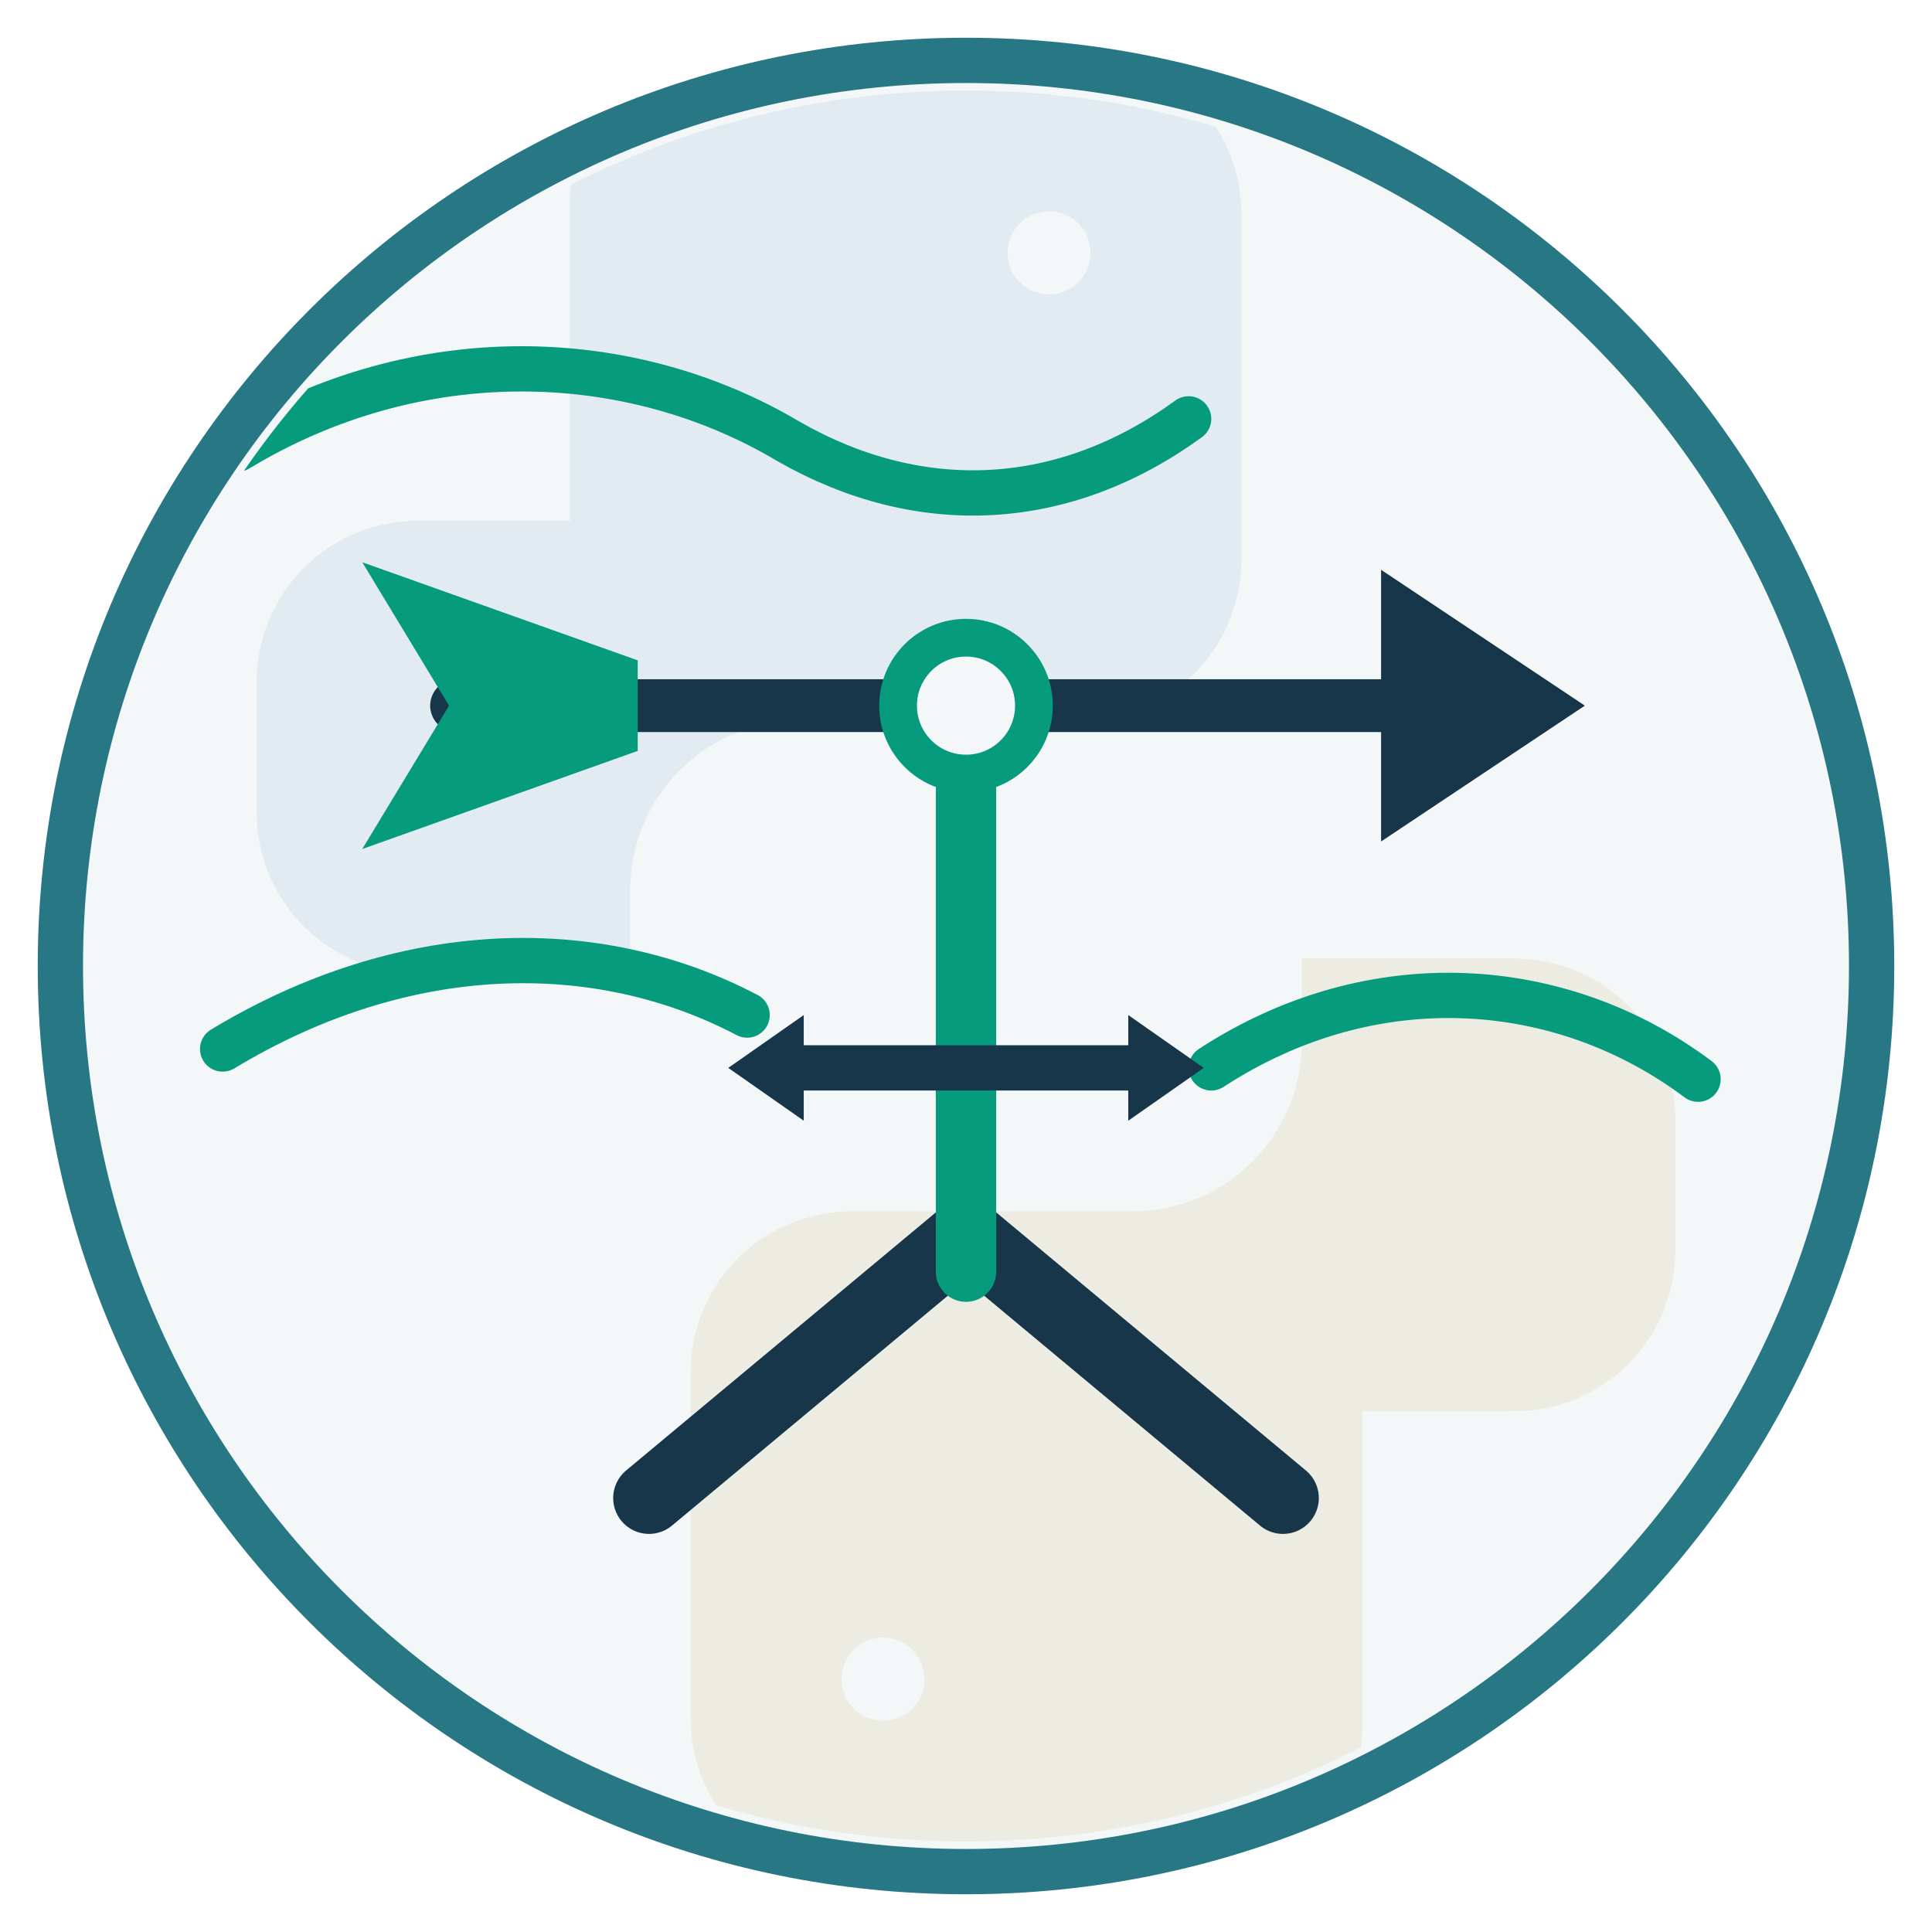
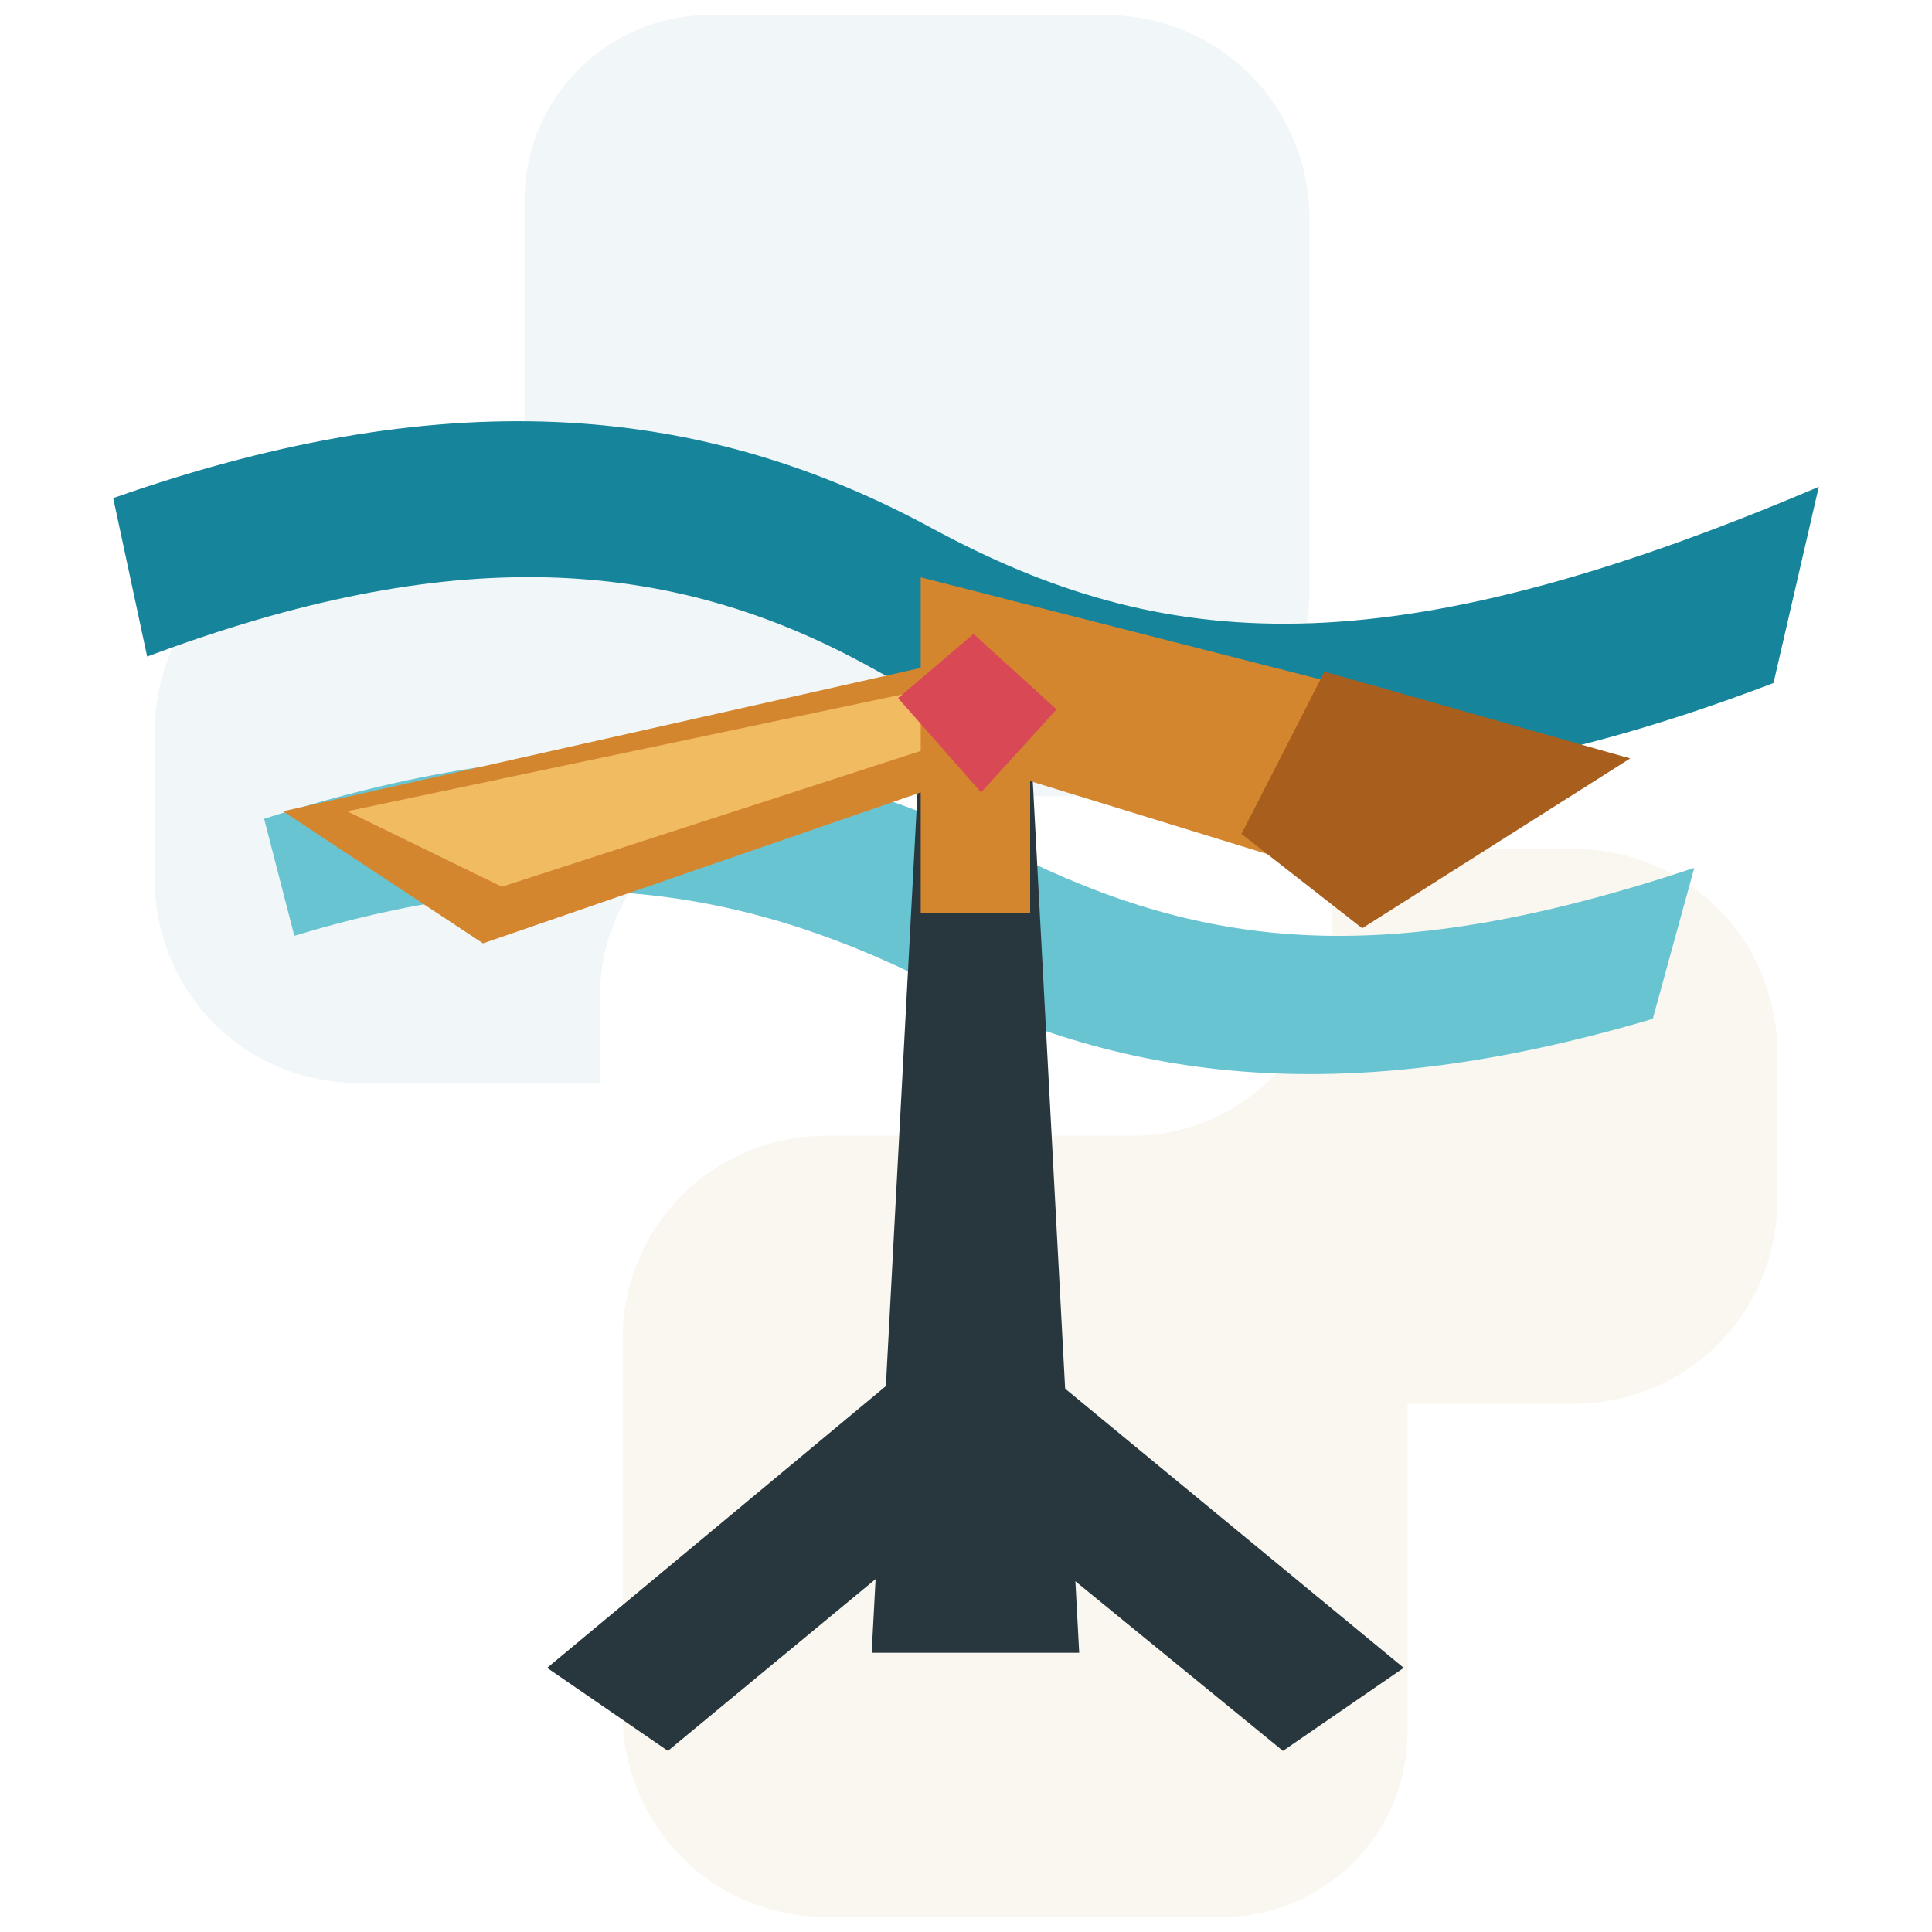
<svg xmlns="http://www.w3.org/2000/svg" viewBox="0 0 512 512" role="img" aria-labelledby="title description">
-   <defs>
-     <clipPath id="badge-clip">
-       <circle cx="256" cy="256" r="232" />
-     </clipPath>
-   </defs>
  <style>
-     :root {
-       color-scheme: light dark;
-     }
+     :root { color-scheme: light dark; }

-     .badge {
-       fill: #f4f7f8;
-       stroke: #277785;
-     }
- 
-     .badge-fill {
-       fill: #f4f7f8;
-     }
- 
-     .python-upper {
-       fill: #2874a6;
-       opacity: 0.09;
-     }
- 
-     .python-lower {
-       fill: #a77b00;
-       opacity: 0.09;
-     }
- 
-     .python-eye {
-       fill: #f4f7f8;
-     }
- 
-     .accent-fill {
-       fill: #079b7e;
-     }
- 
-     .accent-stroke {
-       stroke: #079b7e;
-     }
- 
-     .solid-fill {
-       fill: #17364a;
-     }
- 
-     .solid-stroke {
-       stroke: #17364a;
-     }
+     .language-mark { fill: #17323d; opacity: 0.07; }
+     .python-upper { fill: #2874a6; opacity: 0.07; }
+     .python-lower { fill: #aa8108; opacity: 0.07; }
+     .primary { fill: #16849a; }
+     .primary-light { fill: #69c4d2; }
+     .primary-shade { fill: #0d6074; }
+     .secondary { fill: #d4862f; }
+     .secondary-light { fill: #f1bb62; }
+     .secondary-shade { fill: #a85e1d; }
+     .accent { fill: #d84955; }
+     .neutral { fill: #27373d; }
+     .shadow { fill: #14242a; opacity: 0.22; }

    @media (prefers-color-scheme: dark) {
-       .badge {
-         fill: #0d2638;
-         stroke: #277785;
-       }
- 
-       .badge-fill {
-         fill: #0d2638;
-       }
- 
-       .python-upper {
-         fill: #79b7df;
-         opacity: 0.1;
-       }
- 
-       .python-lower {
-         fill: #f0c84b;
-         opacity: 0.1;
-       }
- 
-       .python-eye {
-         fill: #0d2638;
-       }
- 
-       .accent-fill {
-         fill: #43d6b1;
-       }
- 
-       .accent-stroke {
-         stroke: #43d6b1;
-       }
- 
-       .solid-fill {
-         fill: #edf2f3;
-       }
- 
-       .solid-stroke {
-         stroke: #edf2f3;
-       }
+       .language-mark { fill: #edf6f3; opacity: 0.08; }
+       .python-upper { fill: #7ec5ed; opacity: 0.08; }
+       .python-lower { fill: #f1ca50; opacity: 0.08; }
+       .primary { fill: #48bfd1; }
+       .primary-light { fill: #8cdeE7; }
+       .primary-shade { fill: #218da0; }
+       .secondary { fill: #f1ac52; }
+       .secondary-light { fill: #ffd482; }
+       .secondary-shade { fill: #c87a2e; }
+       .accent { fill: #f36b73; }
+       .neutral { fill: #e4eeeb; }
+       .shadow { fill: #02090b; opacity: 0.34; }
    }
  </style>
-   <circle class="badge" cx="256" cy="256" r="240" stroke-width="12" />
-   <g clip-path="url(#badge-clip)">
-     <path class="python-upper" d="M151 54 C151 32 169 14 191 14 H286 C310 14 329 33 329 57 V148 C329 172 310 191 286 191 H212 C187 191 167 211 167 236 V258 H111 C87 258 68 239 68 215 V181 C68 157 87 138 111 138 H151 Z" />
-     <path class="python-lower" d="M151 54 C151 32 169 14 191 14 H286 C310 14 329 33 329 57 V148 C329 172 310 191 286 191 H212 C187 191 167 211 167 236 V258 H111 C87 258 68 239 68 215 V181 C68 157 87 138 111 138 H151 Z" transform="rotate(180 256 256)" />
-     <circle class="python-eye" cx="278" cy="67" r="11" />
-     <circle class="python-eye" cx="234" cy="445" r="11" />
-     <path class="accent-stroke" d="M63 119 C111 90 167 92 209 117 C244 137 282 135 315 111 M59 278 C107 249 158 248 198 269 M321 283 C364 255 414 259 450 286" fill="none" stroke-width="12" stroke-linecap="round" />
-     <path class="solid-stroke" d="M172 397 L256 327 L340 397" fill="none" stroke-width="19" stroke-linecap="round" stroke-linejoin="round" />
-     <path class="accent-stroke" d="M256 337 V203" fill="none" stroke-width="16" stroke-linecap="round" />
-     <path class="solid-stroke" d="M210 283 H302" fill="none" stroke-width="12" stroke-linecap="round" />
-     <path class="solid-fill" d="M193 283 L213 269 V297 Z M319 283 L299 269 V297 Z" />
-     <path class="solid-stroke" d="M121 187 H380" fill="none" stroke-width="14" stroke-linecap="round" />
-     <path class="solid-fill" d="M420 187 L366 151 V223 Z" />
-     <path class="accent-fill" d="M96 149 L169 175 V199 L96 225 L119 187 Z" />
-     <circle class="badge-fill accent-stroke" cx="256" cy="187" r="18" stroke-width="10" />
+   <g aria-hidden="true">
+     <path class="python-upper" d="M139 53 C139 26 161 4 188 4 H293 C323 4 347 28 347 58 V157 C347 187 323 211 293 211 H212 C183 211 159 235 159 264 V287 H95 C65 287 41 263 41 233 V194 C41 164 65 140 95 140 H139 Z" />
+     <path class="python-lower" d="M139 53 C139 26 161 4 188 4 H293 C323 4 347 28 347 58 V157 C347 187 323 211 293 211 H212 C183 211 159 235 159 264 V287 H95 C65 287 41 263 41 233 V194 C41 164 65 140 95 140 H139 Z" transform="rotate(180 256 256)" />
+   </g>
+   <g aria-hidden="true">
+     <path class="primary" d="M30 132 C121 100 188 108 247 140 C308 173 367 178 482 129 L470 181 C363 222 292 211 231 177 C177 147 119 144 39 174 Z" />
+     <path class="primary-light" d="M70 217 C154 190 213 198 268 226 C320 252 368 257 449 230 L438 270 C357 294 299 287 246 260 C194 234 144 228 78 248 Z" />
+     <path class="neutral" d="M244 194 L273 194 L286 438 L231 438 Z" />
+     <path class="secondary" d="M75 215 L244 177 L244 153 L432 201 L351 231 L273 207 L273 242 L244 242 L244 210 L128 250 Z" />
+     <path class="secondary-light" d="M92 215 L244 183 L244 199 L133 235 Z" />
+     <path class="secondary-shade" d="M351 178 L432 201 L361 246 L329 221 Z" />
+     <path class="accent" d="M238 185 L258 168 L280 188 L260 210 Z" />
+     <path class="neutral" d="M145 442 L258 348 L372 442 L340 464 L258 397 L177 464 Z" />
  </g>
</svg>
